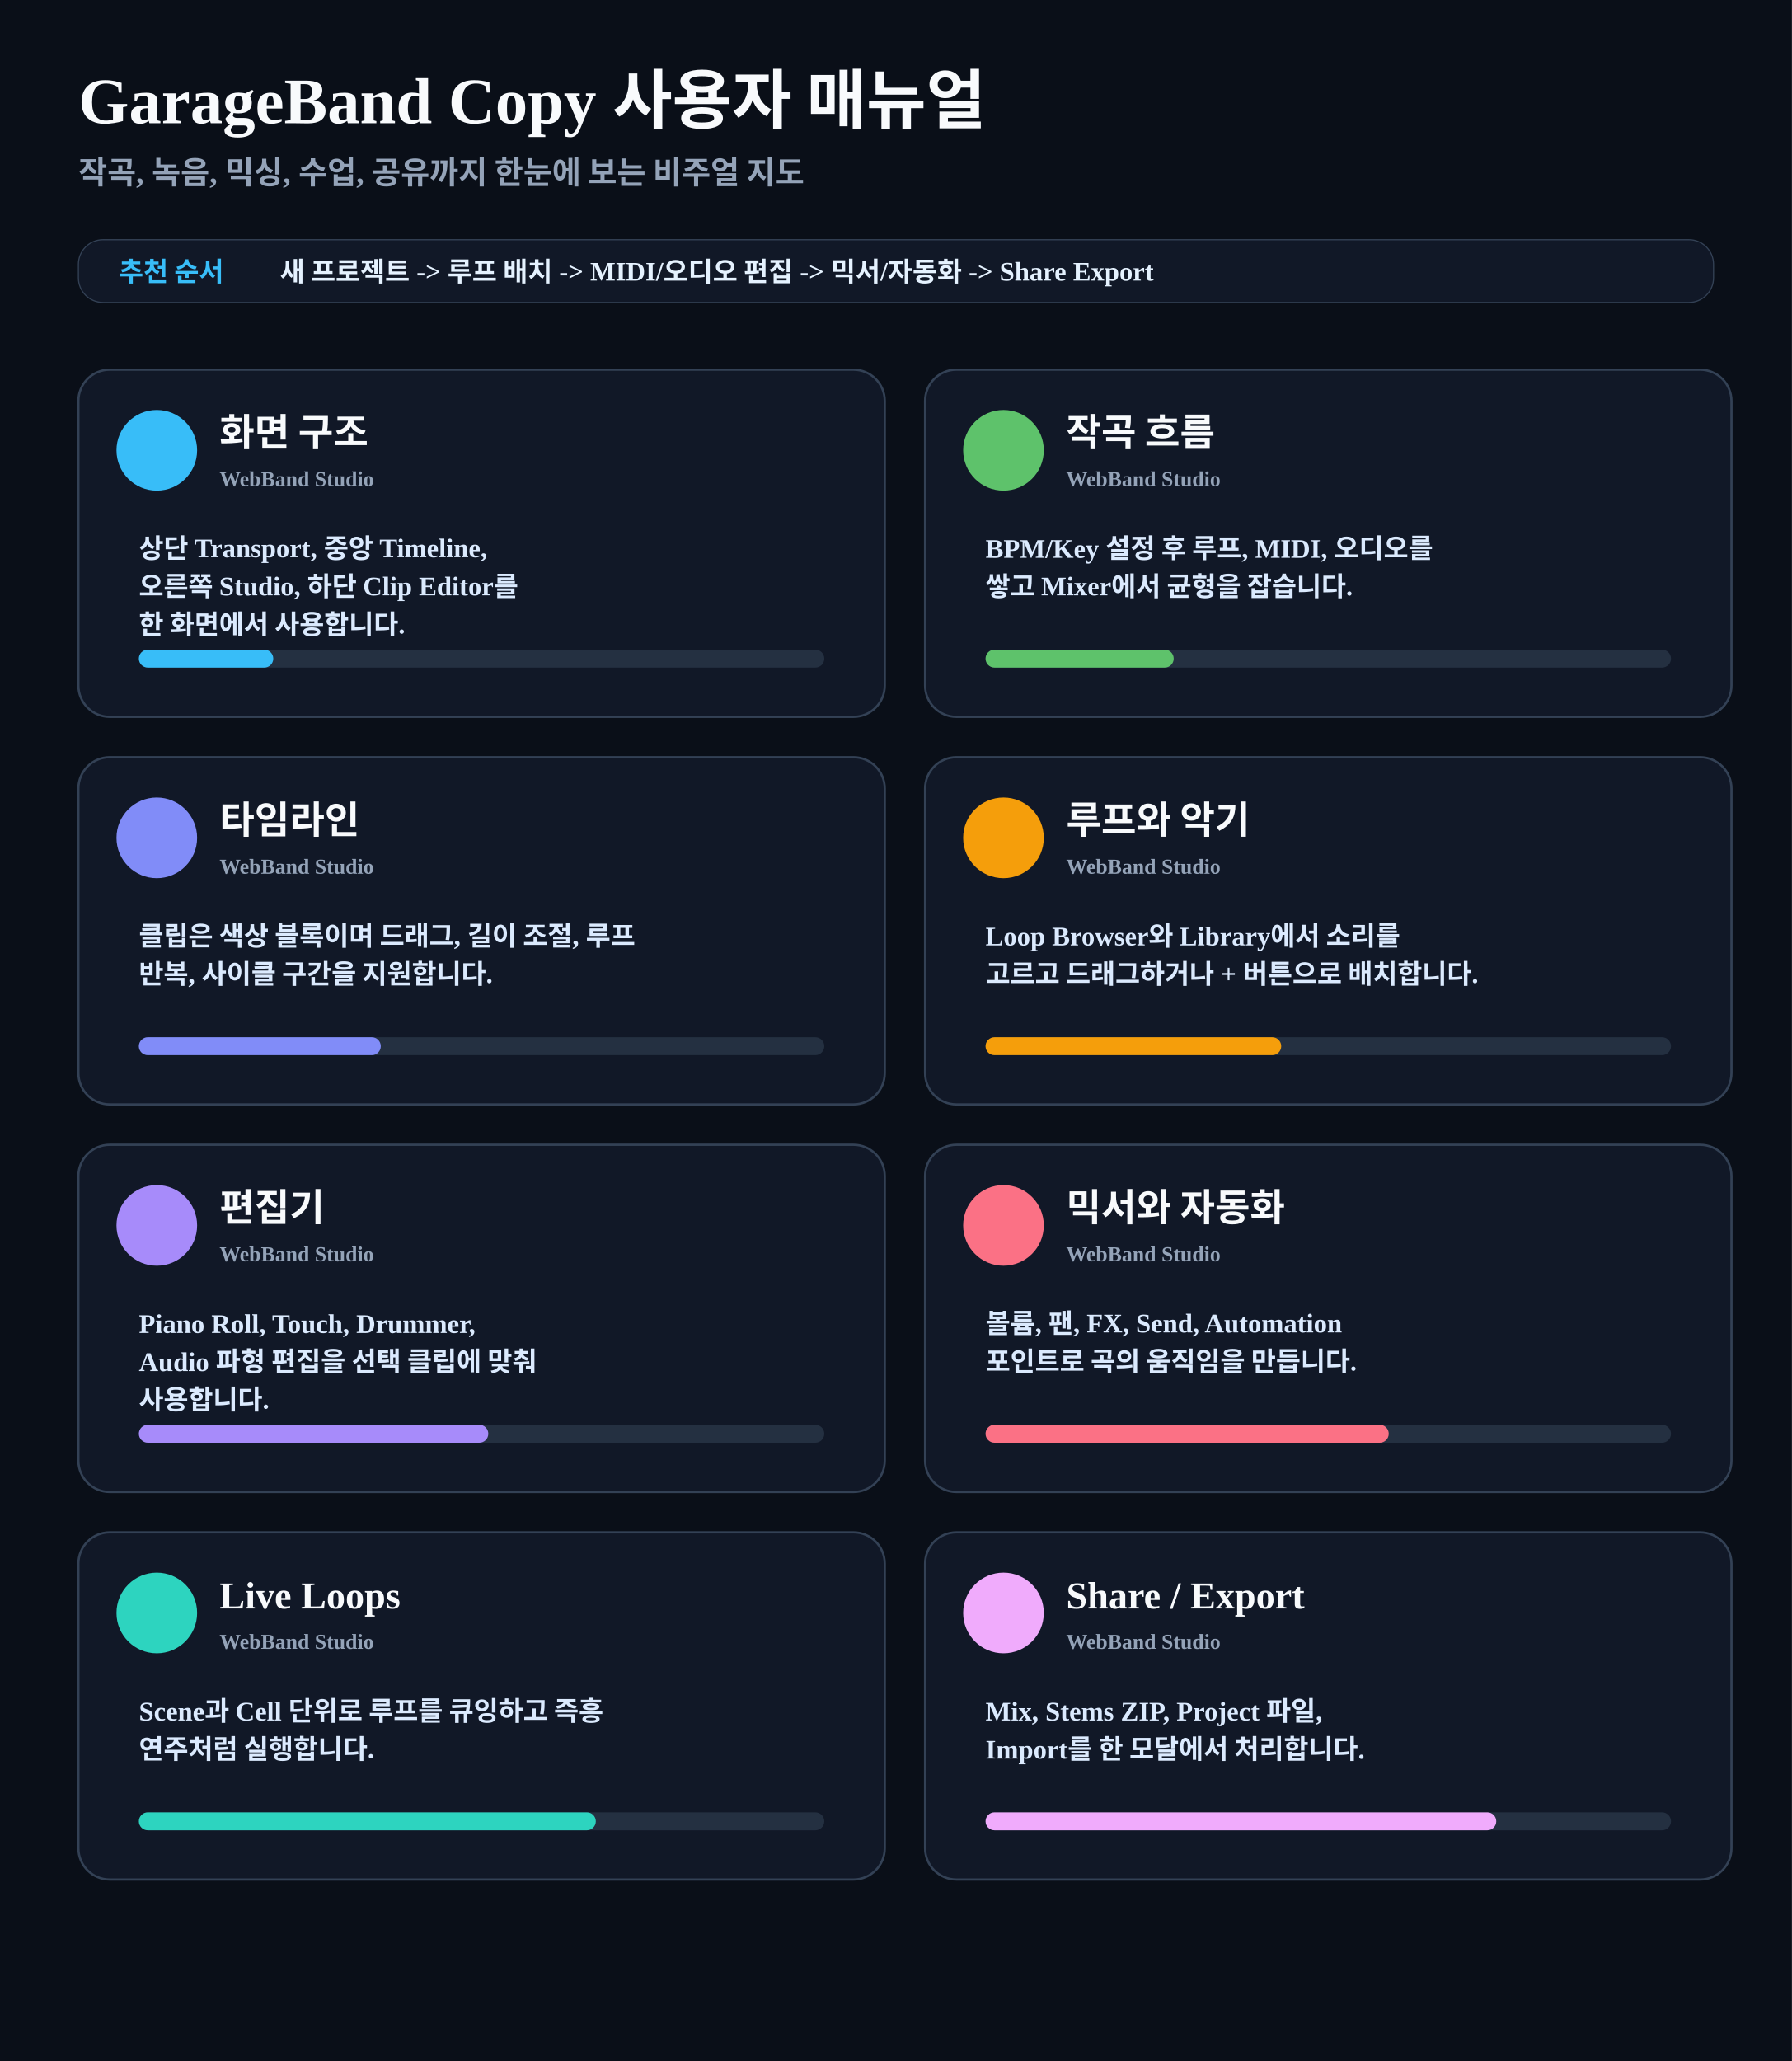
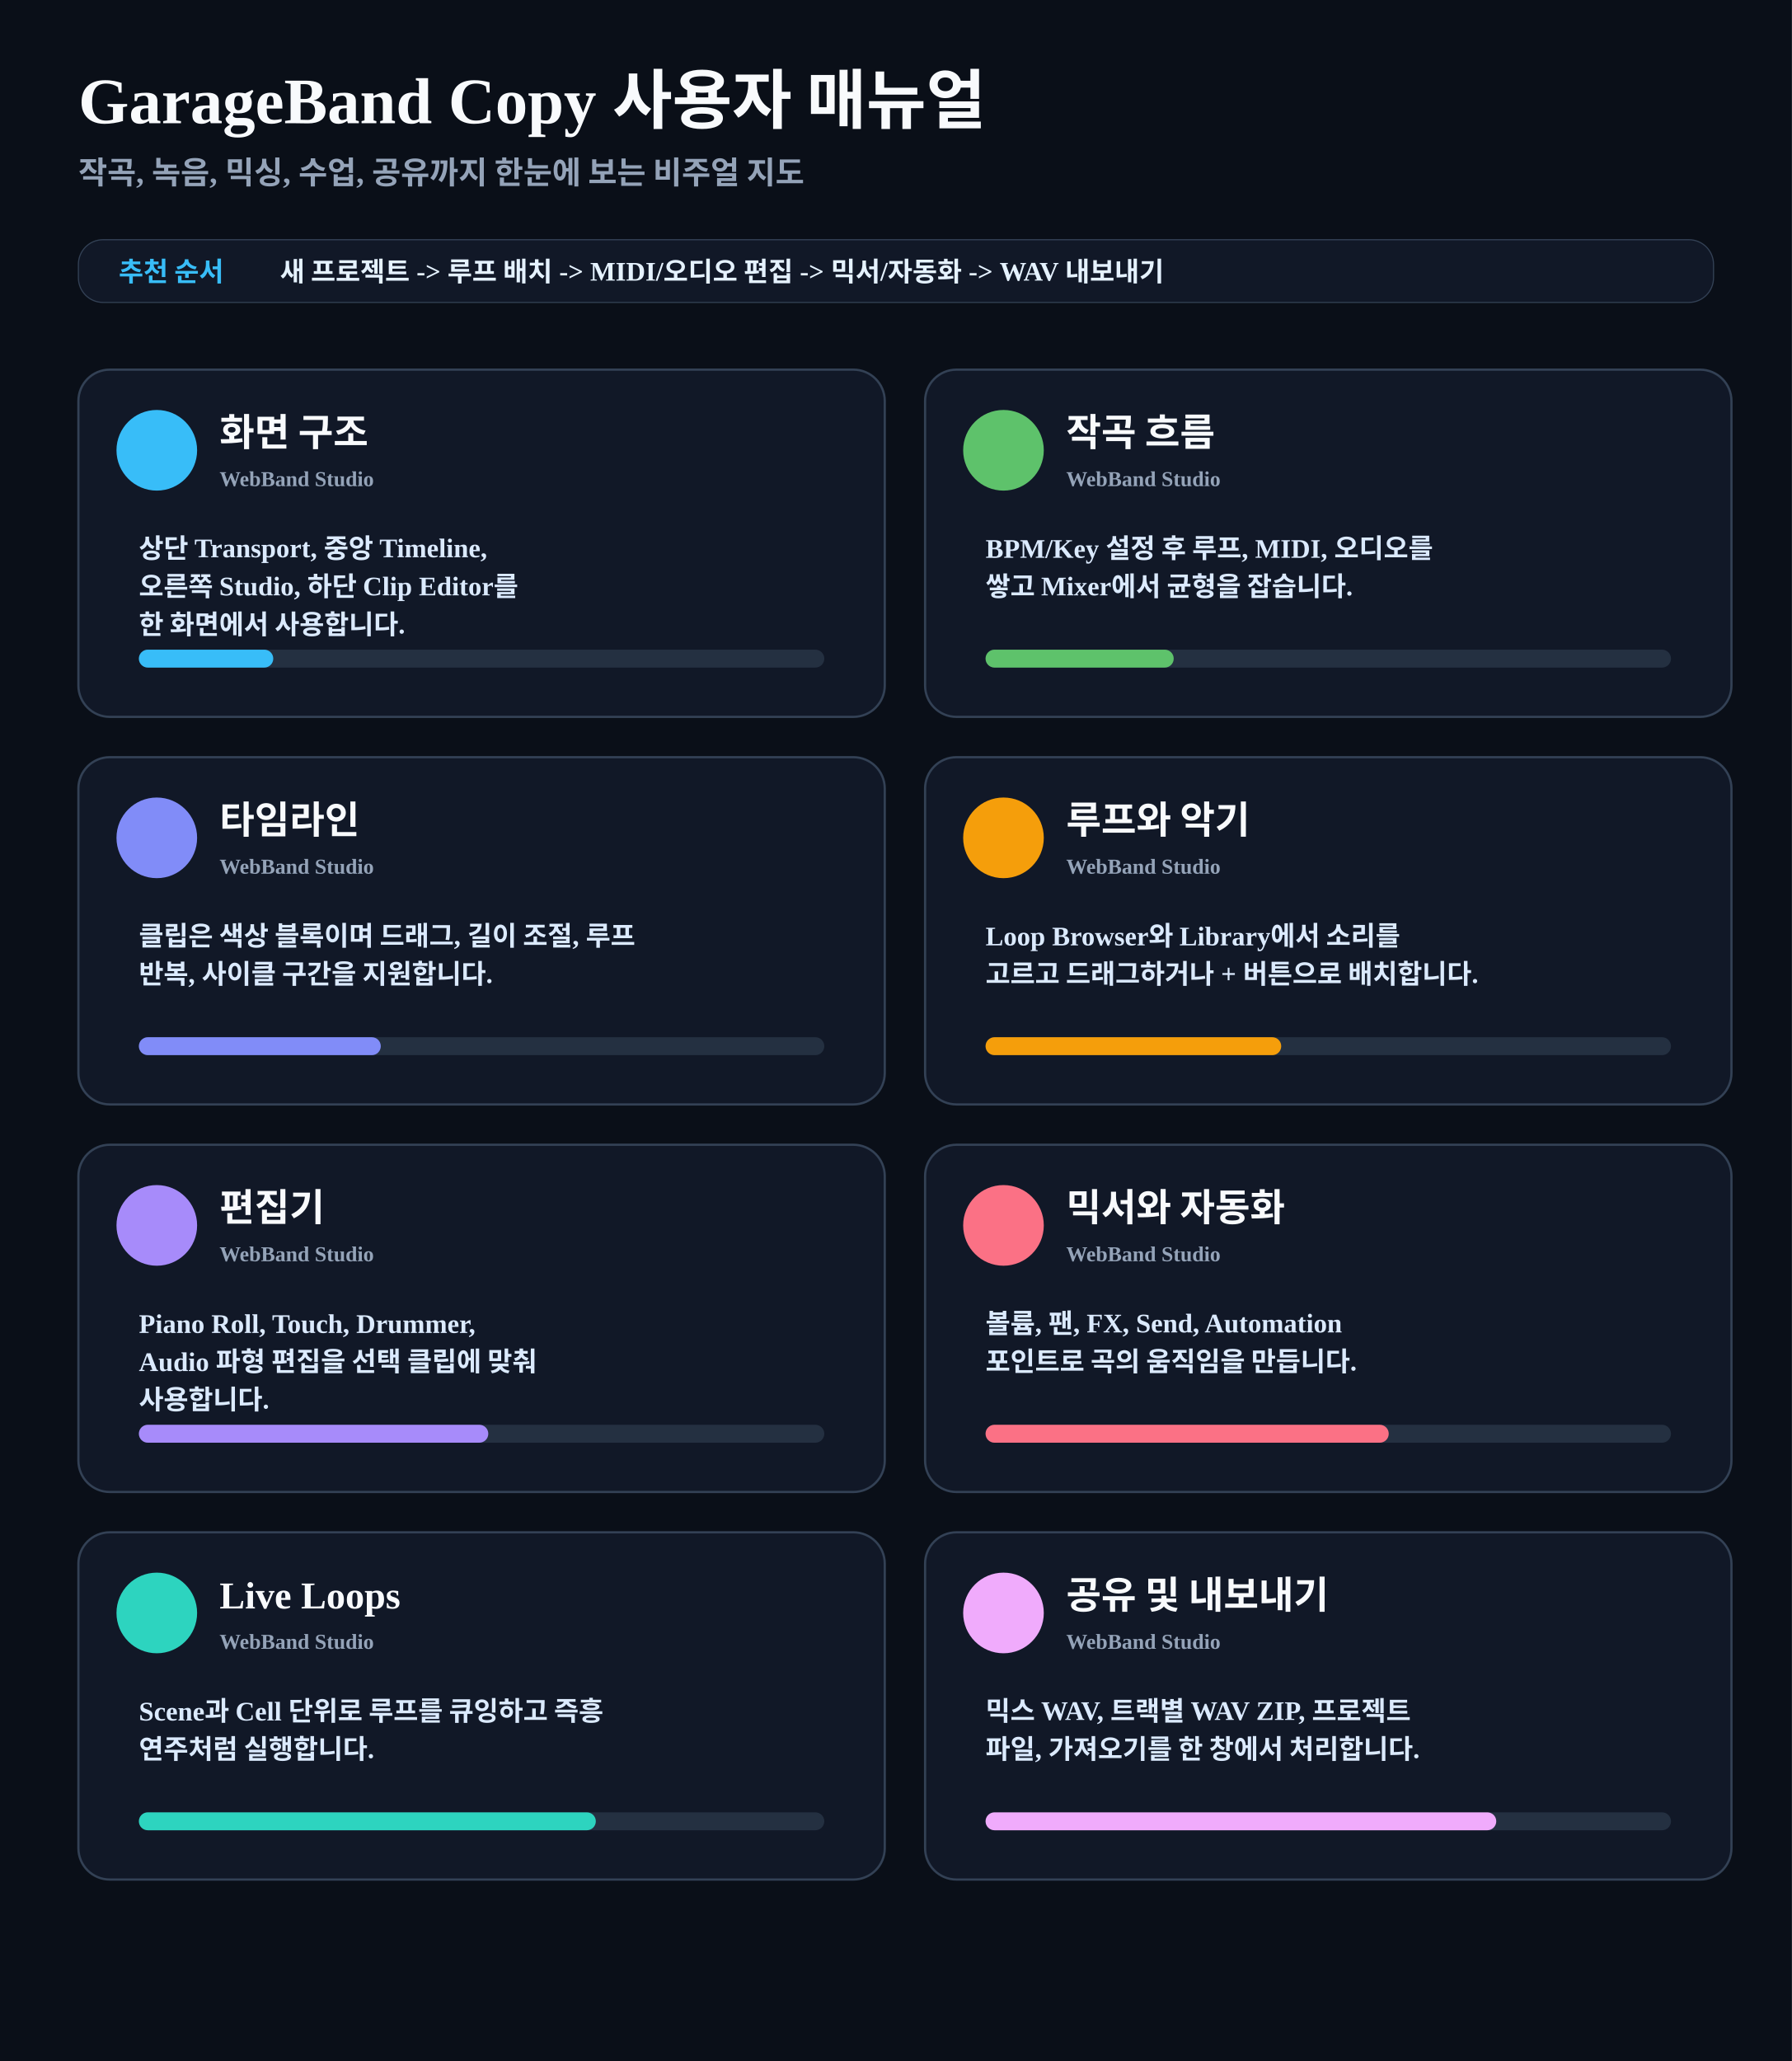
<svg xmlns="http://www.w3.org/2000/svg" width="1600" height="1840" viewBox="0 0 1600 1840" role="img" aria-label="GarageBand Copy 사용자 매뉴얼 비주얼 맵">
  <rect width="1600" height="1840" fill="#0a0f18" />
  <text x="70" y="110" font-size="58" font-weight="900" fill="#f8fafc">GarageBand Copy 사용자 매뉴얼</text>
  <text x="70" y="164" font-size="28" font-weight="700" fill="#94a3b8">작곡, 녹음, 믹싱, 수업, 공유까지 한눈에 보는 비주얼 지도</text>
  <rect x="70" y="214" width="1460" height="56" rx="22" fill="#111827" stroke="#334155" />
  <text x="106" y="251" font-size="24" font-weight="900" fill="#38bdf8">추천 순서</text>
-   <text x="250" y="251" font-size="24" font-weight="800" fill="#e5f2ff">새 프로젝트 -&gt; 루프 배치 -&gt; MIDI/오디오 편집 -&gt; 믹서/자동화 -&gt; Share Export</text>
+   <text x="250" y="251" font-size="24" font-weight="800" fill="#e5f2ff">새 프로젝트 -&gt; 루프 배치 -&gt; MIDI/오디오 편집 -&gt; 믹서/자동화 -&gt; WAV 내보내기</text>
  <g transform="translate(70 330)">
    <rect width="720" height="310" rx="28" fill="#111827" stroke="#334155" stroke-width="2" />
    <circle cx="70" cy="72" r="36" fill="#38bdf8" />
    <text x="126" y="68" font-size="34" font-weight="900" fill="#f8fafc">화면 구조</text>
    <text x="126" y="104" font-size="19" font-weight="700" fill="#94a3b8">WebBand Studio</text>
    <text x="54" y="168" font-size="24" font-weight="700" fill="#dbeafe">상단 Transport, 중앙 Timeline,</text>
    <text x="54" y="202" font-size="24" font-weight="700" fill="#dbeafe">오른쪽 Studio, 하단 Clip Editor를</text>
    <text x="54" y="236" font-size="24" font-weight="700" fill="#dbeafe">한 화면에서 사용합니다.</text>
    <rect x="54" y="250" width="612" height="16" rx="8" fill="#243041" />
    <rect x="54" y="250" width="120" height="16" rx="8" fill="#38bdf8" />
  </g>
  <g transform="translate(826 330)">
    <rect width="720" height="310" rx="28" fill="#111827" stroke="#334155" stroke-width="2" />
    <circle cx="70" cy="72" r="36" fill="#5ec26b" />
    <text x="126" y="68" font-size="34" font-weight="900" fill="#f8fafc">작곡 흐름</text>
    <text x="126" y="104" font-size="19" font-weight="700" fill="#94a3b8">WebBand Studio</text>
    <text x="54" y="168" font-size="24" font-weight="700" fill="#dbeafe">BPM/Key 설정 후 루프, MIDI, 오디오를</text>
    <text x="54" y="202" font-size="24" font-weight="700" fill="#dbeafe">쌓고 Mixer에서 균형을 잡습니다.</text>
    <rect x="54" y="250" width="612" height="16" rx="8" fill="#243041" />
    <rect x="54" y="250" width="168" height="16" rx="8" fill="#5ec26b" />
  </g>
  <g transform="translate(70 676)">
    <rect width="720" height="310" rx="28" fill="#111827" stroke="#334155" stroke-width="2" />
    <circle cx="70" cy="72" r="36" fill="#818cf8" />
    <text x="126" y="68" font-size="34" font-weight="900" fill="#f8fafc">타임라인</text>
    <text x="126" y="104" font-size="19" font-weight="700" fill="#94a3b8">WebBand Studio</text>
    <text x="54" y="168" font-size="24" font-weight="700" fill="#dbeafe">클립은 색상 블록이며 드래그, 길이 조절, 루프</text>
    <text x="54" y="202" font-size="24" font-weight="700" fill="#dbeafe">반복, 사이클 구간을 지원합니다.</text>
    <rect x="54" y="250" width="612" height="16" rx="8" fill="#243041" />
    <rect x="54" y="250" width="216" height="16" rx="8" fill="#818cf8" />
  </g>
  <g transform="translate(826 676)">
    <rect width="720" height="310" rx="28" fill="#111827" stroke="#334155" stroke-width="2" />
    <circle cx="70" cy="72" r="36" fill="#f59e0b" />
    <text x="126" y="68" font-size="34" font-weight="900" fill="#f8fafc">루프와 악기</text>
    <text x="126" y="104" font-size="19" font-weight="700" fill="#94a3b8">WebBand Studio</text>
    <text x="54" y="168" font-size="24" font-weight="700" fill="#dbeafe">Loop Browser와 Library에서 소리를</text>
    <text x="54" y="202" font-size="24" font-weight="700" fill="#dbeafe">고르고 드래그하거나 + 버튼으로 배치합니다.</text>
    <rect x="54" y="250" width="612" height="16" rx="8" fill="#243041" />
    <rect x="54" y="250" width="264" height="16" rx="8" fill="#f59e0b" />
  </g>
  <g transform="translate(70 1022)">
    <rect width="720" height="310" rx="28" fill="#111827" stroke="#334155" stroke-width="2" />
    <circle cx="70" cy="72" r="36" fill="#a78bfa" />
    <text x="126" y="68" font-size="34" font-weight="900" fill="#f8fafc">편집기</text>
    <text x="126" y="104" font-size="19" font-weight="700" fill="#94a3b8">WebBand Studio</text>
    <text x="54" y="168" font-size="24" font-weight="700" fill="#dbeafe">Piano Roll, Touch, Drummer,</text>
    <text x="54" y="202" font-size="24" font-weight="700" fill="#dbeafe">Audio 파형 편집을 선택 클립에 맞춰</text>
    <text x="54" y="236" font-size="24" font-weight="700" fill="#dbeafe">사용합니다.</text>
    <rect x="54" y="250" width="612" height="16" rx="8" fill="#243041" />
    <rect x="54" y="250" width="312" height="16" rx="8" fill="#a78bfa" />
  </g>
  <g transform="translate(826 1022)">
    <rect width="720" height="310" rx="28" fill="#111827" stroke="#334155" stroke-width="2" />
    <circle cx="70" cy="72" r="36" fill="#fb7185" />
    <text x="126" y="68" font-size="34" font-weight="900" fill="#f8fafc">믹서와 자동화</text>
    <text x="126" y="104" font-size="19" font-weight="700" fill="#94a3b8">WebBand Studio</text>
    <text x="54" y="168" font-size="24" font-weight="700" fill="#dbeafe">볼륨, 팬, FX, Send, Automation</text>
    <text x="54" y="202" font-size="24" font-weight="700" fill="#dbeafe">포인트로 곡의 움직임을 만듭니다.</text>
    <rect x="54" y="250" width="612" height="16" rx="8" fill="#243041" />
    <rect x="54" y="250" width="360" height="16" rx="8" fill="#fb7185" />
  </g>
  <g transform="translate(70 1368)">
    <rect width="720" height="310" rx="28" fill="#111827" stroke="#334155" stroke-width="2" />
    <circle cx="70" cy="72" r="36" fill="#2dd4bf" />
    <text x="126" y="68" font-size="34" font-weight="900" fill="#f8fafc">Live Loops</text>
    <text x="126" y="104" font-size="19" font-weight="700" fill="#94a3b8">WebBand Studio</text>
    <text x="54" y="168" font-size="24" font-weight="700" fill="#dbeafe">Scene과 Cell 단위로 루프를 큐잉하고 즉흥</text>
    <text x="54" y="202" font-size="24" font-weight="700" fill="#dbeafe">연주처럼 실행합니다.</text>
    <rect x="54" y="250" width="612" height="16" rx="8" fill="#243041" />
    <rect x="54" y="250" width="408" height="16" rx="8" fill="#2dd4bf" />
  </g>
  <g transform="translate(826 1368)">
    <rect width="720" height="310" rx="28" fill="#111827" stroke="#334155" stroke-width="2" />
    <circle cx="70" cy="72" r="36" fill="#f0abfc" />
-     <text x="126" y="68" font-size="34" font-weight="900" fill="#f8fafc">Share / Export</text>
+     <text x="126" y="68" font-size="34" font-weight="900" fill="#f8fafc">공유 및 내보내기</text>
    <text x="126" y="104" font-size="19" font-weight="700" fill="#94a3b8">WebBand Studio</text>
-     <text x="54" y="168" font-size="24" font-weight="700" fill="#dbeafe">Mix, Stems ZIP, Project 파일,</text>
-     <text x="54" y="202" font-size="24" font-weight="700" fill="#dbeafe">Import를 한 모달에서 처리합니다.</text>
+     <text x="54" y="168" font-size="24" font-weight="700" fill="#dbeafe">믹스 WAV, 트랙별 WAV ZIP, 프로젝트</text>
+     <text x="54" y="202" font-size="24" font-weight="700" fill="#dbeafe">파일, 가져오기를 한 창에서 처리합니다.</text>
    <rect x="54" y="250" width="612" height="16" rx="8" fill="#243041" />
    <rect x="54" y="250" width="456" height="16" rx="8" fill="#f0abfc" />
  </g>
</svg>
